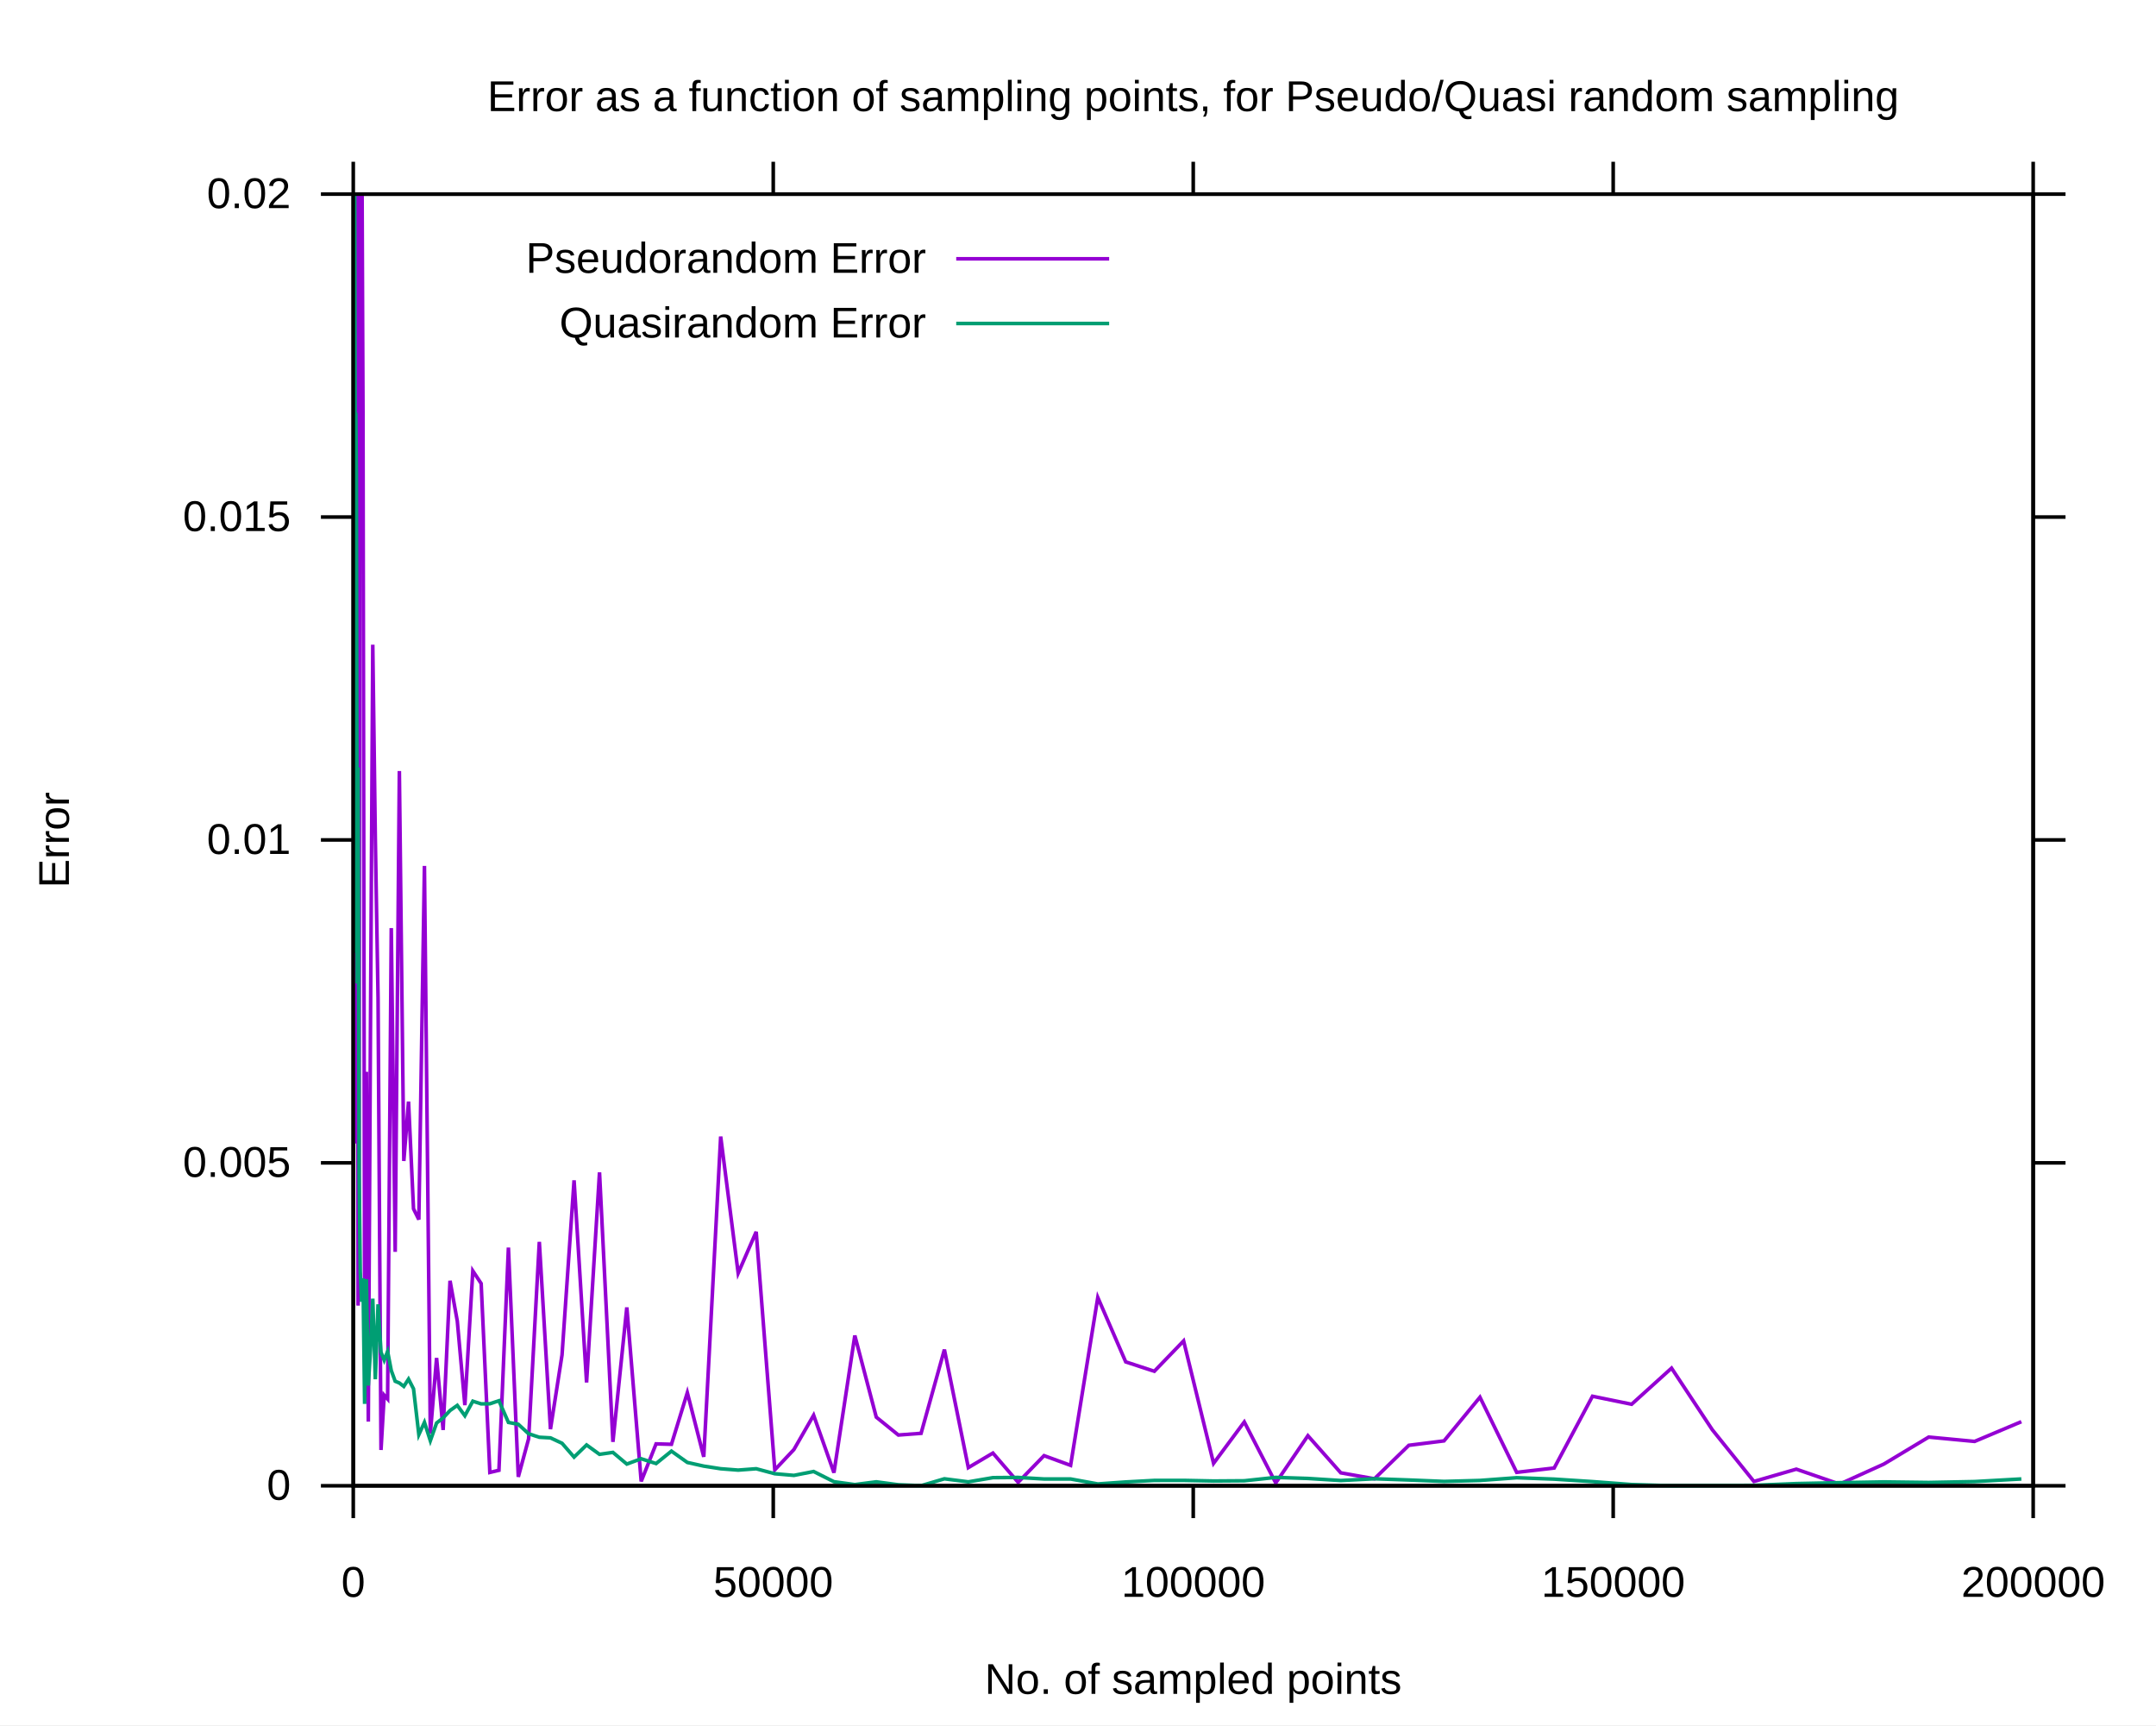
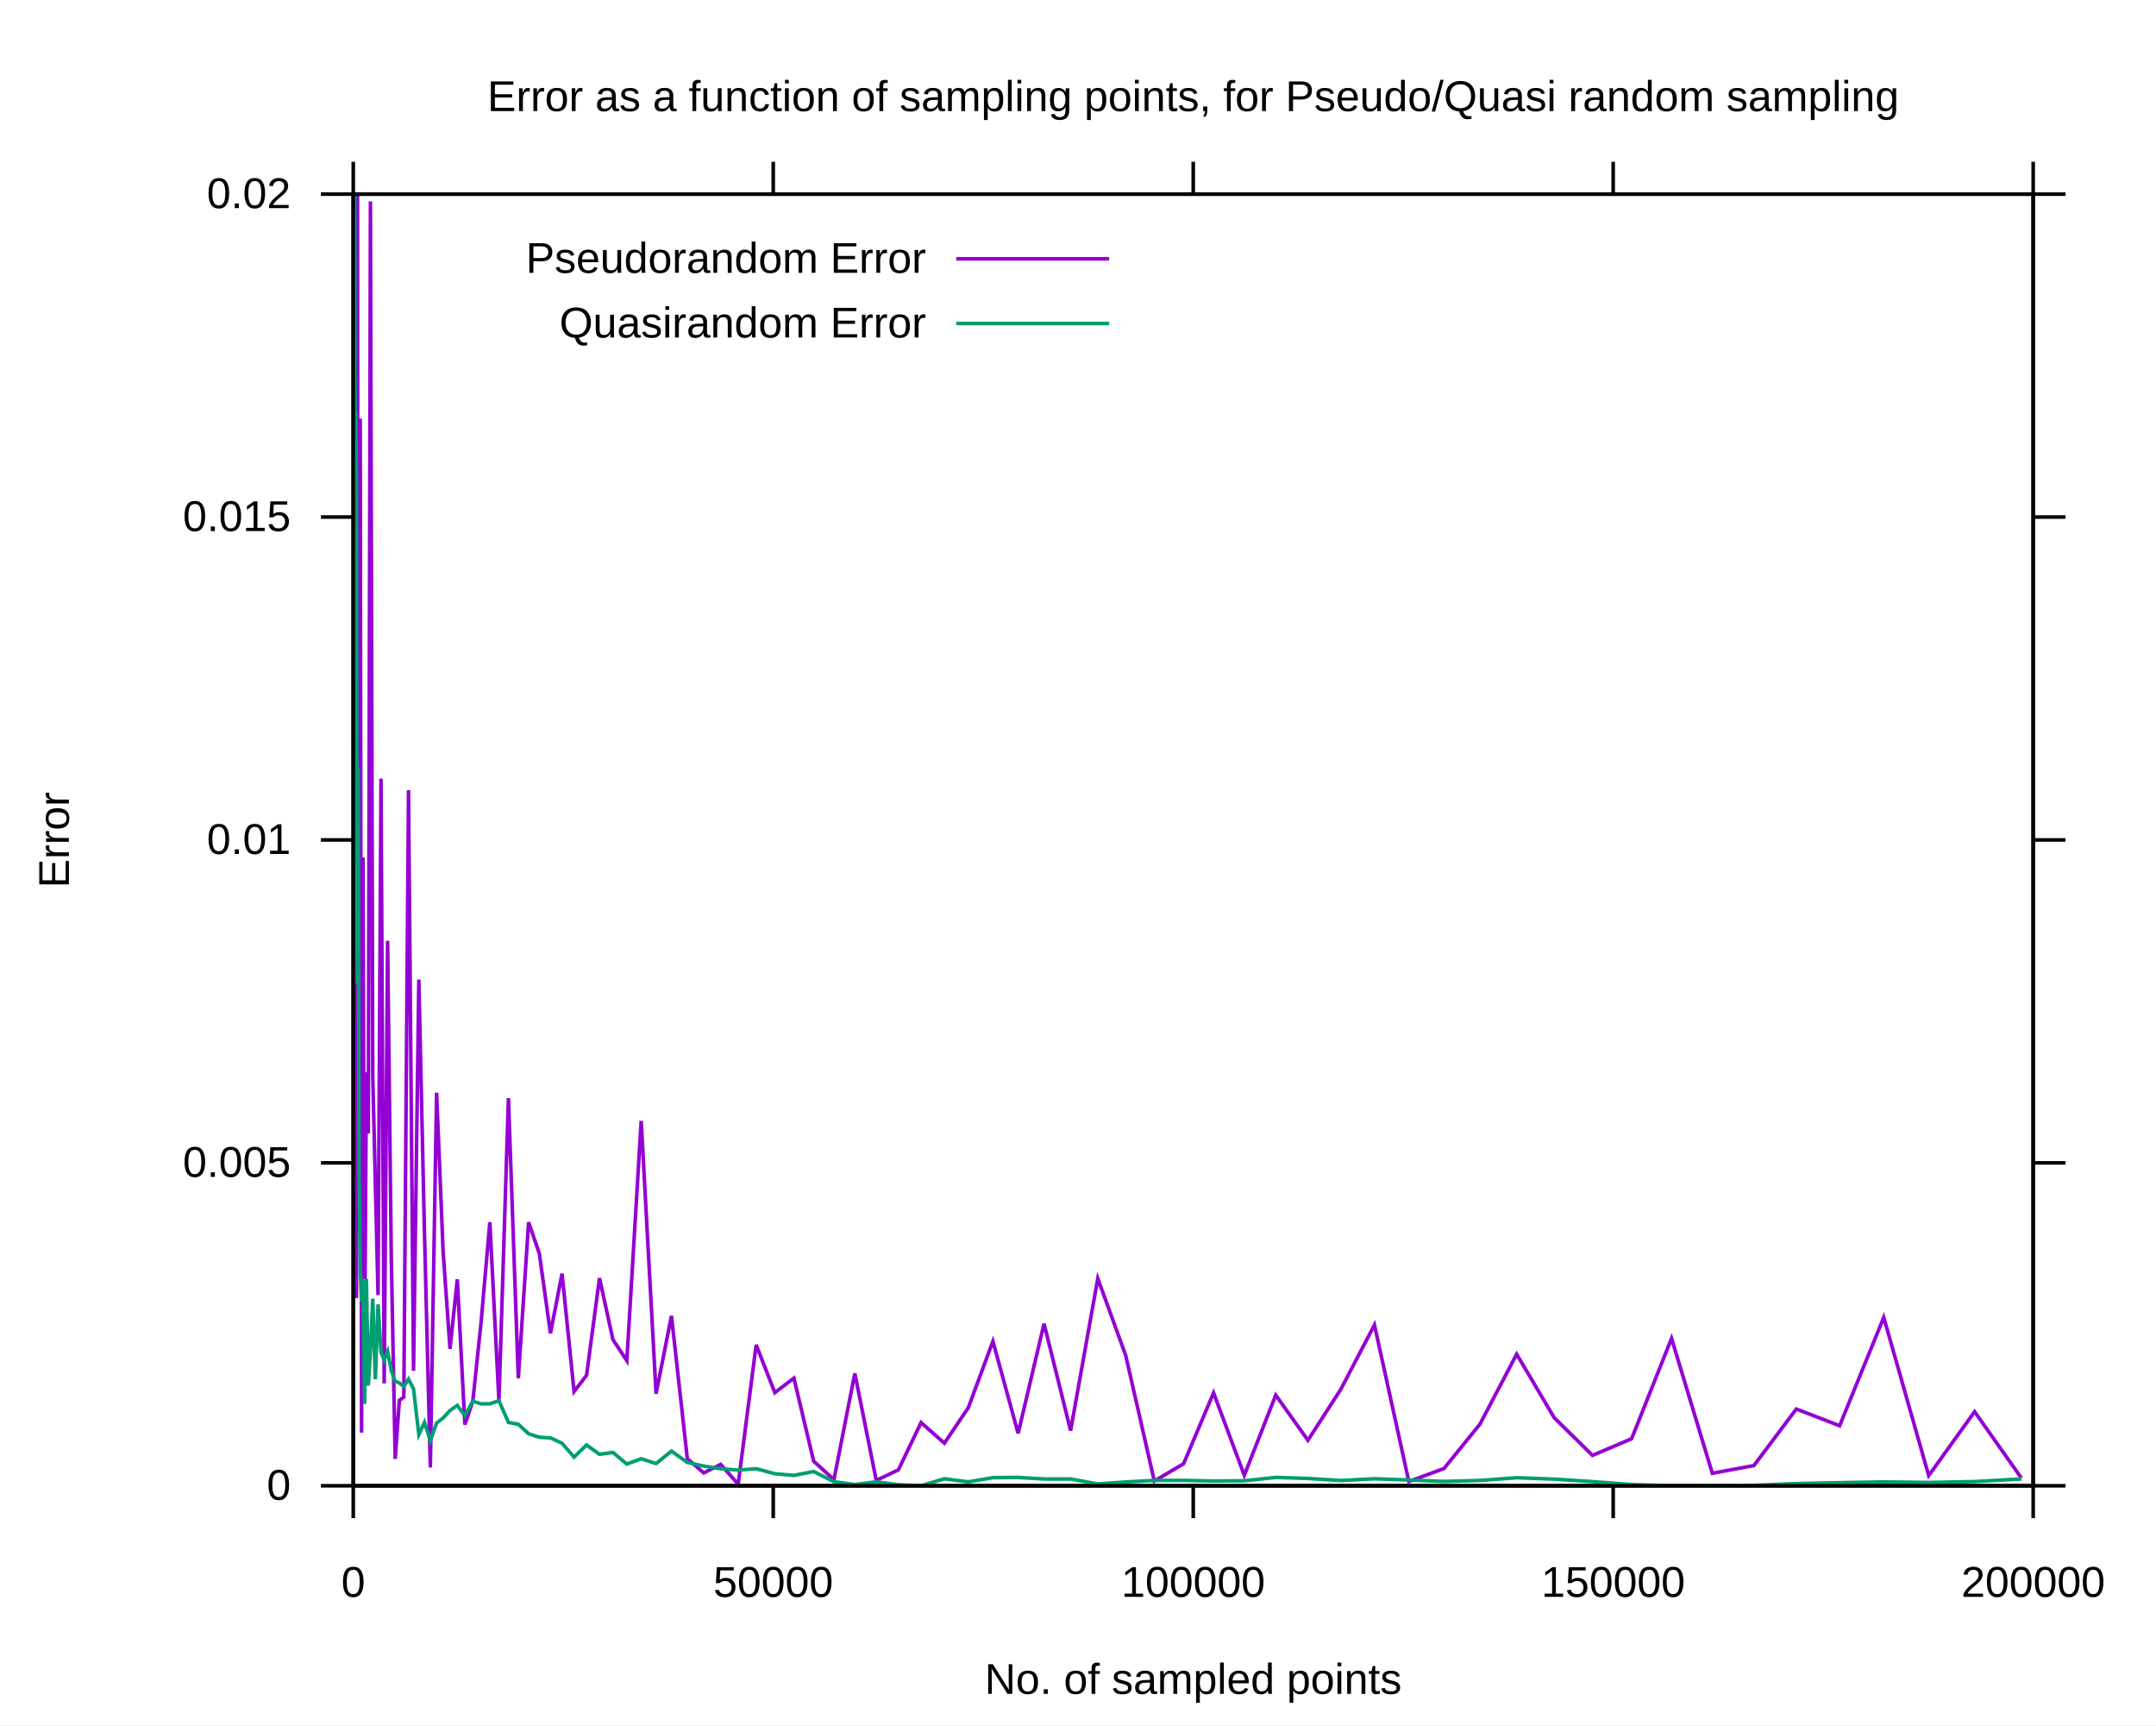
<svg xmlns="http://www.w3.org/2000/svg" xmlns:xlink="http://www.w3.org/1999/xlink" width="600" height="480" viewBox="0 0 600 480">
  <g id="gnuplot_canvas">
    <rect x="0" y="0" width="600" height="480" fill="#ffffff" />
    <defs>
      <circle id="gpDot" r="0.5" stroke-width="0.5" stroke="currentColor" />
      <path id="gpPt0" stroke-width="0.222" stroke="currentColor" d="M-1,0 h2 M0,-1 v2" />
      <path id="gpPt1" stroke-width="0.222" stroke="currentColor" d="M-1,-1 L1,1 M1,-1 L-1,1" />
      <path id="gpPt2" stroke-width="0.222" stroke="currentColor" d="M-1,0 L1,0 M0,-1 L0,1 M-1,-1 L1,1 M-1,1 L1,-1" />
      <rect id="gpPt3" stroke-width="0.222" stroke="currentColor" x="-1" y="-1" width="2" height="2" />
      <rect id="gpPt4" stroke-width="0.222" stroke="currentColor" fill="currentColor" x="-1" y="-1" width="2" height="2" />
      <circle id="gpPt5" stroke-width="0.222" stroke="currentColor" cx="0" cy="0" r="1" />
      <use xlink:href="#gpPt5" id="gpPt6" fill="currentColor" stroke="none" />
      <path id="gpPt7" stroke-width="0.222" stroke="currentColor" d="M0,-1.33 L-1.33,0.67 L1.33,0.67 z" />
      <use xlink:href="#gpPt7" id="gpPt8" fill="currentColor" stroke="none" />
      <use xlink:href="#gpPt7" id="gpPt9" stroke="currentColor" transform="rotate(180)" />
      <use xlink:href="#gpPt9" id="gpPt10" fill="currentColor" stroke="none" />
      <use xlink:href="#gpPt3" id="gpPt11" stroke="currentColor" transform="rotate(45)" />
      <use xlink:href="#gpPt11" id="gpPt12" fill="currentColor" stroke="none" />
      <path id="gpPt13" stroke-width="0.222" stroke="currentColor" d="M0,1.330 L1.265,0.411 L0.782,-1.067 L-0.782,-1.076 L-1.265,0.411 z" />
      <use xlink:href="#gpPt13" id="gpPt14" fill="currentColor" stroke="none" />
      <filter id="textbox" filterUnits="objectBoundingBox" x="0" y="0" height="1" width="1">
        <feFlood flood-color="#FFFFFF" flood-opacity="1" result="bgnd" />
        <feComposite in="SourceGraphic" in2="bgnd" operator="atop" />
      </filter>
      <filter id="greybox" filterUnits="objectBoundingBox" x="0" y="0" height="1" width="1">
        <feFlood flood-color="lightgrey" flood-opacity="1" result="grey" />
        <feComposite in="SourceGraphic" in2="grey" operator="atop" />
      </filter>
    </defs>
    <g fill="none" color="#FFFFFF" stroke="currentColor" stroke-width="1.00" stroke-linecap="butt" stroke-linejoin="miter">
</g>
    <g fill="none" color="black" stroke="currentColor" stroke-width="1.00" stroke-linecap="butt" stroke-linejoin="miter">
      <path stroke="black" d="M98.31,413.40 L89.31,413.40 M565.82,413.40 L574.82,413.40  " />
      <g transform="translate(80.92,417.30)" stroke="none" fill="black" font-family="Arial" font-size="12.00" text-anchor="end">
        <text>
          <tspan font-family="Arial"> 0</tspan>
        </text>
      </g>
    </g>
    <g fill="none" color="black" stroke="currentColor" stroke-width="1.00" stroke-linecap="butt" stroke-linejoin="miter">
      <path stroke="black" d="M98.31,323.55 L89.31,323.55 M565.82,323.55 L574.82,323.55  " />
      <g transform="translate(80.92,327.45)" stroke="none" fill="black" font-family="Arial" font-size="12.00" text-anchor="end">
        <text>
          <tspan font-family="Arial"> 0.005</tspan>
        </text>
      </g>
    </g>
    <g fill="none" color="black" stroke="currentColor" stroke-width="1.00" stroke-linecap="butt" stroke-linejoin="miter">
      <path stroke="black" d="M98.31,233.70 L89.31,233.70 M565.82,233.70 L574.82,233.70  " />
      <g transform="translate(80.92,237.60)" stroke="none" fill="black" font-family="Arial" font-size="12.00" text-anchor="end">
        <text>
          <tspan font-family="Arial"> 0.01</tspan>
        </text>
      </g>
    </g>
    <g fill="none" color="black" stroke="currentColor" stroke-width="1.00" stroke-linecap="butt" stroke-linejoin="miter">
      <path stroke="black" d="M98.31,143.86 L89.31,143.86 M565.82,143.86 L574.82,143.86  " />
      <g transform="translate(80.92,147.76)" stroke="none" fill="black" font-family="Arial" font-size="12.00" text-anchor="end">
        <text>
          <tspan font-family="Arial"> 0.015</tspan>
        </text>
      </g>
    </g>
    <g fill="none" color="black" stroke="currentColor" stroke-width="1.00" stroke-linecap="butt" stroke-linejoin="miter">
      <path stroke="black" d="M98.31,54.01 L89.31,54.01 M565.82,54.01 L574.82,54.01  " />
      <g transform="translate(80.92,57.91)" stroke="none" fill="black" font-family="Arial" font-size="12.00" text-anchor="end">
        <text>
          <tspan font-family="Arial"> 0.02</tspan>
        </text>
      </g>
    </g>
    <g fill="none" color="black" stroke="currentColor" stroke-width="1.00" stroke-linecap="butt" stroke-linejoin="miter">
      <path stroke="black" d="M98.31,413.40 L98.31,422.40 M98.31,54.01 L98.31,45.01  " />
      <g transform="translate(98.31,444.30)" stroke="none" fill="black" font-family="Arial" font-size="12.00" text-anchor="middle">
        <text>
          <tspan font-family="Arial"> 0</tspan>
        </text>
      </g>
    </g>
    <g fill="none" color="black" stroke="currentColor" stroke-width="1.00" stroke-linecap="butt" stroke-linejoin="miter">
      <path stroke="black" d="M215.19,413.40 L215.19,422.40 M215.19,54.01 L215.19,45.01  " />
      <g transform="translate(215.19,444.30)" stroke="none" fill="black" font-family="Arial" font-size="12.00" text-anchor="middle">
        <text>
          <tspan font-family="Arial"> 50000</tspan>
        </text>
      </g>
    </g>
    <g fill="none" color="black" stroke="currentColor" stroke-width="1.00" stroke-linecap="butt" stroke-linejoin="miter">
      <path stroke="black" d="M332.07,413.40 L332.07,422.40 M332.07,54.01 L332.07,45.01  " />
      <g transform="translate(332.07,444.30)" stroke="none" fill="black" font-family="Arial" font-size="12.00" text-anchor="middle">
        <text>
          <tspan font-family="Arial"> 100000</tspan>
        </text>
      </g>
    </g>
    <g fill="none" color="black" stroke="currentColor" stroke-width="1.00" stroke-linecap="butt" stroke-linejoin="miter">
      <path stroke="black" d="M448.94,413.40 L448.94,422.40 M448.94,54.01 L448.94,45.01  " />
      <g transform="translate(448.94,444.30)" stroke="none" fill="black" font-family="Arial" font-size="12.00" text-anchor="middle">
        <text>
          <tspan font-family="Arial"> 150000</tspan>
        </text>
      </g>
    </g>
    <g fill="none" color="black" stroke="currentColor" stroke-width="1.00" stroke-linecap="butt" stroke-linejoin="miter">
      <path stroke="black" d="M565.82,413.40 L565.82,422.40 M565.82,54.01 L565.82,45.01  " />
      <g transform="translate(565.82,444.30)" stroke="none" fill="black" font-family="Arial" font-size="12.00" text-anchor="middle">
        <text>
          <tspan font-family="Arial"> 200000</tspan>
        </text>
      </g>
    </g>
    <g fill="none" color="black" stroke="currentColor" stroke-width="1.00" stroke-linecap="butt" stroke-linejoin="miter">
</g>
    <g fill="none" color="black" stroke="currentColor" stroke-width="1.00" stroke-linecap="butt" stroke-linejoin="miter">
      <path stroke="black" d="M98.31,54.01 L98.31,413.40 L565.82,413.40 L565.82,54.01 L98.31,54.01 Z  " />
    </g>
    <g fill="none" color="black" stroke="currentColor" stroke-width="1.00" stroke-linecap="butt" stroke-linejoin="miter">
      <g transform="translate(19.18,233.71) rotate(270)" stroke="none" fill="black" font-family="Arial" font-size="12.00" text-anchor="middle">
        <text>
          <tspan font-family="Arial">Error</tspan>
        </text>
      </g>
    </g>
    <g fill="none" color="black" stroke="currentColor" stroke-width="1.00" stroke-linecap="butt" stroke-linejoin="miter">
      <g transform="translate(332.06,471.30)" stroke="none" fill="black" font-family="Arial" font-size="12.00" text-anchor="middle">
        <text>
          <tspan font-family="Arial">No. of sampled points</tspan>
        </text>
      </g>
    </g>
    <g fill="none" color="black" stroke="currentColor" stroke-width="1.00" stroke-linecap="butt" stroke-linejoin="miter">
</g>
    <g id="gnuplot_plot_1">
      <g fill="none" color="black" stroke="currentColor" stroke-width="1.00" stroke-linecap="butt" stroke-linejoin="miter">
        <g transform="translate(257.72,75.91)" stroke="none" fill="black" font-family="Arial" font-size="12.00" text-anchor="end">
          <text>
            <tspan font-family="Arial">Pseudorandom Error</tspan>
          </text>
        </g>
      </g>
      <g fill="none" color="black" stroke="currentColor" stroke-width="1.00" stroke-linecap="butt" stroke-linejoin="miter">
-         <path stroke="rgb(148,   0, 211)" d="M266.11,72.01 L308.67,72.01 M98.45,54.01 L98.46,265.10 L98.47,54.01 M98.58,54.01 L98.61,318.17 L98.72,265.06   L98.81,54.01 M98.89,54.01 L99.01,229.57 L99.10,54.01 M99.30,54.01 L99.41,196.99 L99.65,363.27 L99.94,345.31   L100.17,54.01 M100.77,54.01 L101.02,114.53 L101.47,369.64 L101.96,298.21 L102.50,395.55 L103.09,287.96 L103.74,179.38   L104.45,233.16 L105.21,277.67 L106.03,403.44 L106.92,388.20 L107.87,389.26 L108.89,258.23 L109.98,348.31 L111.14,214.53   L112.38,323.03 L113.69,306.51 L115.08,336.34 L116.56,339.32 L118.12,240.93 L119.76,398.91 L121.50,377.83 L123.32,397.88   L125.24,356.36 L127.26,367.56 L129.37,390.97 L131.58,353.61 L133.90,357.12 L136.32,409.69 L138.85,409.09 L141.49,347.13   L144.24,410.92 L147.11,400.33 L150.09,345.54 L153.19,397.65 L156.41,377.00 L159.76,328.41 L163.24,384.65 L166.84,326.20   L170.57,401.19 L174.44,363.77 L178.44,412.18 L182.58,401.74 L186.86,401.86 L191.28,387.49 L195.85,405.35 L200.56,316.23   L205.43,354.24 L210.44,342.73 L215.62,408.97 L220.94,403.32 L226.43,393.77 L232.08,409.76 L237.89,371.60 L243.86,394.30   L250.01,399.28 L256.33,398.81 L262.82,375.51 L269.48,408.35 L276.32,404.30 L283.34,412.44 L290.55,405.02 L297.94,407.72   L305.51,361.00 L313.28,378.93 L321.24,381.54 L329.39,373.09 L337.73,407.16 L346.28,395.64 L355.03,412.62 L363.98,399.47   L373.13,409.80 L382.50,411.45 L392.07,402.14 L401.86,400.91 L411.86,388.76 L422.08,409.67 L432.52,408.46 L443.18,388.49   L454.07,390.72 L465.18,380.67 L476.52,397.81 L488.10,412.20 L499.90,408.78 L511.95,412.94 L524.23,407.38 L536.75,399.85   L549.52,401.06 L562.53,395.57  " />
+         <path stroke="rgb(148,   0, 211)" d="M266.11,72.01 L308.67,72.01 M98.38,54.01 L98.41,325.16 L98.46,265.10 L98.47,54.01 M98.59,54.01 L98.61,230.03   L98.63,54.01 M98.81,54.01 L98.85,291.03 L99.01,356.03 L99.19,361.20 L99.33,54.01 M99.50,54.01 L99.65,307.27   L99.94,216.22 L100.26,116.50 L100.62,398.62 L101.02,238.57 L101.47,377.29 L101.96,298.36 L102.50,315.37 L103.09,56.03   L103.74,299.47 L104.45,329.00 L105.21,360.36 L106.03,216.62 L106.92,384.92 L107.87,261.76 L108.89,349.57 L109.98,405.92   L111.14,389.61 L112.38,388.73 L113.69,219.84 L115.08,381.42 L116.56,272.56 L118.12,342.73 L119.76,408.31 L121.50,304.04   L123.32,348.31 L125.24,375.30 L127.26,355.96 L129.37,396.38 L131.58,389.87 L133.90,367.74 L136.32,340.07 L138.85,389.74   L141.49,305.54 L144.24,383.48 L147.11,340.07 L150.09,348.79 L153.19,370.98 L156.41,354.38 L159.76,387.20 L163.24,382.63   L166.84,355.62 L170.57,372.72 L174.44,378.60 L178.44,311.88 L182.58,387.78 L186.86,366.12 L191.28,405.88 L195.85,409.82   L200.56,407.46 L205.43,412.96 L210.44,374.19 L215.62,387.49 L220.94,383.45 L226.43,406.55 L232.08,411.70 L237.89,382.13   L243.86,411.91 L250.01,408.97 L256.33,395.82 L262.82,401.55 L269.48,391.67 L276.32,373.19 L283.34,398.82 L290.55,368.31   L297.94,398.04 L305.51,355.73 L313.28,377.14 L321.24,412.09 L329.39,407.26 L337.73,387.54 L346.28,410.49 L355.03,388.17   L363.98,400.74 L373.13,386.58 L382.50,368.65 L392.07,412.22 L401.86,408.59 L411.86,396.25 L422.08,376.78 L432.52,394.46   L443.18,404.94 L454.07,400.31 L465.18,372.40 L476.52,409.92 L488.10,407.78 L499.90,392.04 L511.95,396.70 L524.23,366.56   L536.75,410.57 L549.52,392.78 L562.53,411.23  " />
      </g>
    </g>
    <g id="gnuplot_plot_2">
      <g fill="none" color="black" stroke="currentColor" stroke-width="1.00" stroke-linecap="butt" stroke-linejoin="miter">
        <g transform="translate(257.72,93.91)" stroke="none" fill="black" font-family="Arial" font-size="12.00" text-anchor="end">
          <text>
            <tspan font-family="Arial">Quasirandom Error</tspan>
          </text>
        </g>
      </g>
      <g fill="none" color="black" stroke="currentColor" stroke-width="1.00" stroke-linecap="butt" stroke-linejoin="miter">
        <path stroke="rgb(  0, 158, 115)" d="M266.11,90.01 L308.67,90.01 M98.44,54.01 L98.46,265.10 L98.53,72.88 L98.53,54.01 M98.72,54.01 L98.85,135.45   L99.01,114.83 L99.19,131.95 L99.41,273.62 L99.65,213.51 L99.94,326.58 L100.26,353.79 L100.62,362.20 L101.02,355.67   L101.47,390.61 L101.96,355.92 L102.50,385.53 L103.09,375.74 L103.74,361.33 L104.45,383.76 L105.21,362.92 L106.03,376.24   L106.92,378.44 L107.87,376.02 L108.89,381.34 L109.98,384.32 L111.14,384.80 L112.38,385.75 L113.69,383.72 L115.08,386.43   L116.56,399.17 L118.12,395.75 L119.76,400.87 L121.50,395.94 L123.32,394.52 L125.24,392.46 L127.26,391.03 L129.37,393.91   L131.58,389.87 L133.90,390.61 L136.32,390.59 L138.85,389.74 L141.49,395.77 L144.24,396.29 L147.11,398.93 L150.09,399.90   L153.19,400.07 L156.41,401.57 L159.76,405.42 L163.24,402.04 L166.84,404.65 L170.57,404.11 L174.44,407.36 L178.44,405.88   L182.58,407.22 L186.86,403.76 L191.28,406.91 L195.85,407.93 L200.56,408.66 L205.43,409.04 L210.44,408.66 L215.62,410.05   L220.94,410.51 L226.43,409.43 L232.08,412.27 L237.89,413.07 L243.86,412.30 L250.01,413.12 L256.33,413.37 L262.82,411.46   L269.48,412.31 L276.32,411.14 L283.34,411.08 L290.55,411.51 L297.94,411.51 L305.51,412.89 L313.28,412.34 L321.24,411.91   L329.39,411.90 L337.73,412.07 L346.28,412.01 L355.03,411.07 L363.98,411.36 L373.13,411.94 L382.50,411.45 L392.07,411.79   L401.86,412.19 L411.86,411.92 L422.08,411.16 L432.52,411.55 L443.18,412.24 L454.07,413.06 L465.18,413.39 L476.52,413.33   L488.10,413.28 L499.90,412.79 L511.95,412.54 L524.23,412.32 L536.75,412.48 L549.52,412.23 L562.53,411.50  " />
      </g>
    </g>
    <g fill="none" color="#FFFFFF" stroke="rgb(  0, 158, 115)" stroke-width="2.00" stroke-linecap="butt" stroke-linejoin="miter">
</g>
    <g fill="none" color="black" stroke="currentColor" stroke-width="2.00" stroke-linecap="butt" stroke-linejoin="miter">
</g>
    <g fill="none" color="black" stroke="black" stroke-width="1.00" stroke-linecap="butt" stroke-linejoin="miter">
</g>
    <g fill="none" color="black" stroke="currentColor" stroke-width="1.00" stroke-linecap="butt" stroke-linejoin="miter">
      <path stroke="black" d="M98.31,54.01 L98.31,413.40 L565.82,413.40 L565.82,54.01 L98.31,54.01 Z  " />
    </g>
    <g fill="none" color="black" stroke="currentColor" stroke-width="1.00" stroke-linecap="butt" stroke-linejoin="miter">
      <g transform="translate(332.06,30.91)" stroke="none" fill="black" font-family="Arial" font-size="12.00" text-anchor="middle">
        <text>
          <tspan font-family="Arial">Error as a function of sampling points, for Pseudo/Quasi random sampling</tspan>
        </text>
      </g>
    </g>
    <g fill="none" color="black" stroke="currentColor" stroke-width="1.00" stroke-linecap="butt" stroke-linejoin="miter">
</g>
  </g>
</svg>
